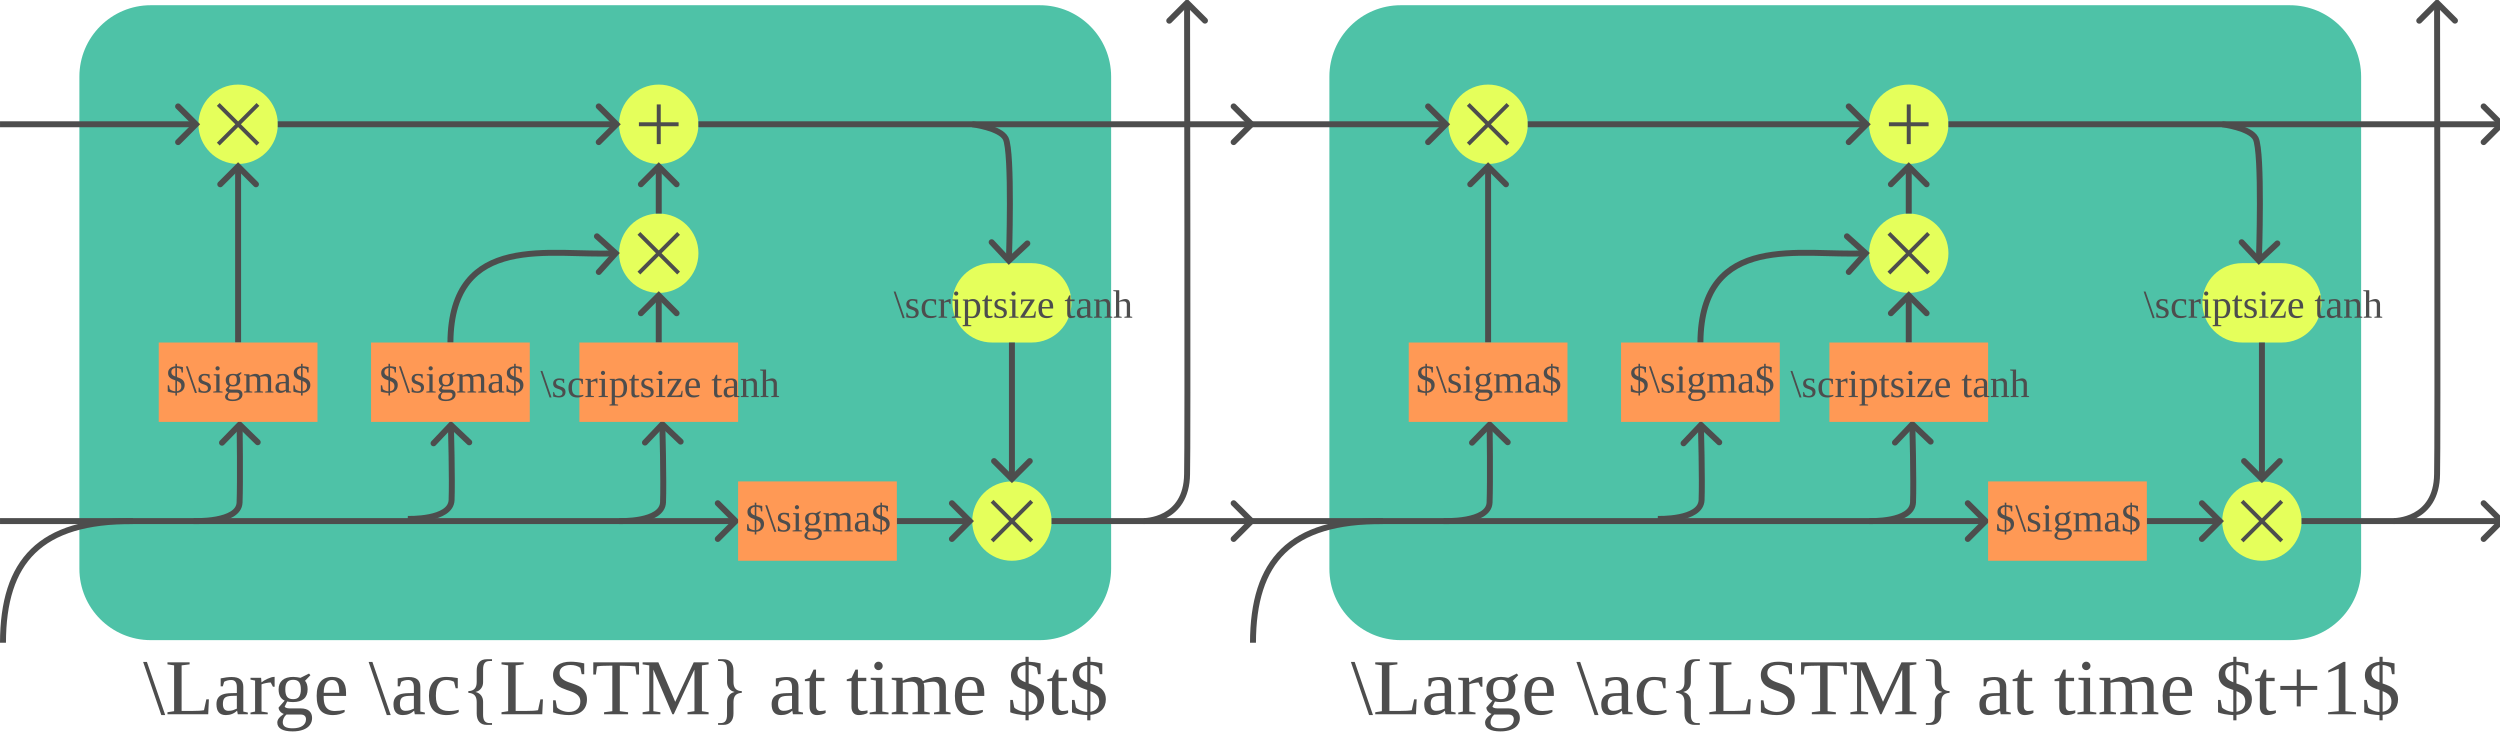
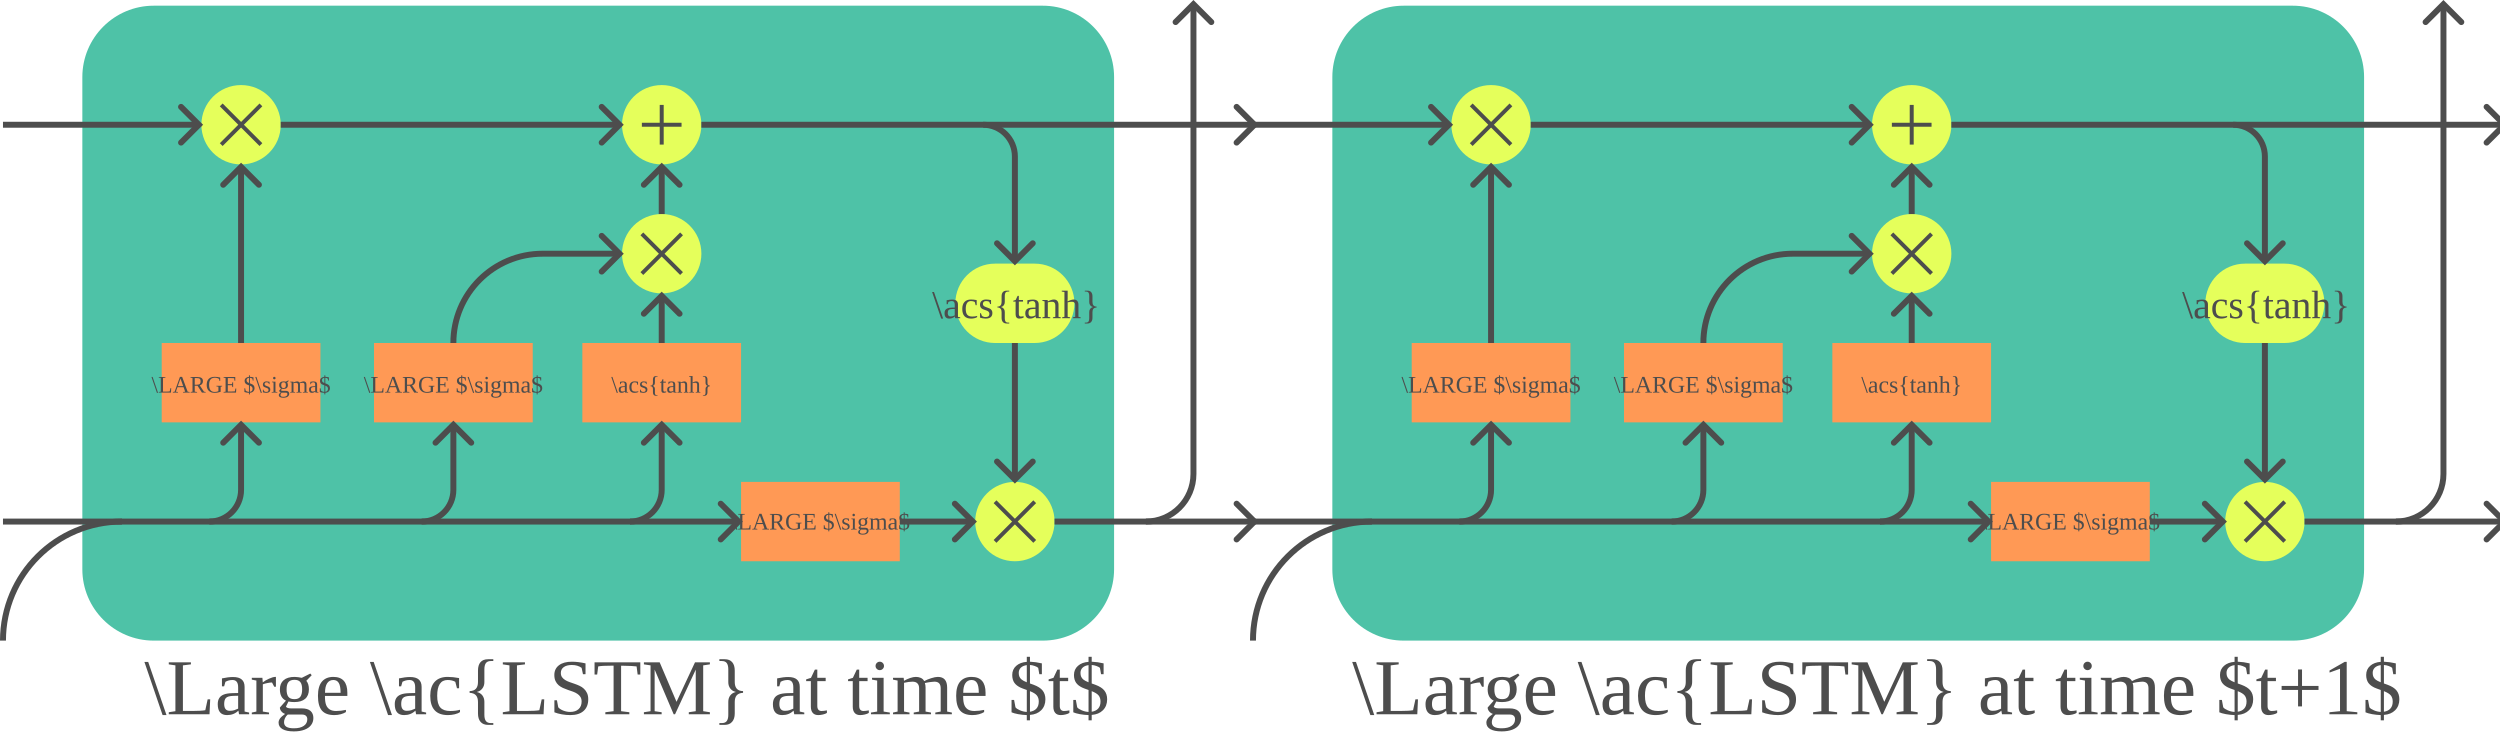
<svg xmlns="http://www.w3.org/2000/svg" width="630" height="185" viewBox="0 0 630 185" version="1.1" id="svg8" xml:space="preserve">
  <defs id="defs2">
-     <marker style="overflow:visible" id="arrow" refX="0" refY="0" orient="auto-start-reverse" markerWidth="4.207" markerHeight="7" viewBox="0 0 4.207 7" preserveAspectRatio="xMidYMid">
-       <path style="fill:none;stroke:context-stroke;stroke-width:1;stroke-linecap:round" d="M 3,-3 0,0 3,3" id="arrow3" transform="rotate(180,0.125,0)" />
+     <marker style="overflow:visible" id="arrow-3" refX="0" refY="0" orient="auto-start-reverse" markerWidth="4.207" markerHeight="7" viewBox="0 0 4.207 7" preserveAspectRatio="xMidYMid">
+       <path style="fill:none;stroke:context-stroke;stroke-width:1;stroke-linecap:round" d="M 3,-3 0,0 3,3" id="arrow3-6" transform="rotate(180,0.125,0)" />
    </marker>
  </defs>
-   <g id="cell" transform="scale(0.5)">
-     <rect id="background" width="520" height="320" x="40.008" y="2.63" ry="36" fill="#4ec2a7" rx="36" />
-     <g id="pointwise" transform="translate(-59.99231,-37.37)">
-       <circle id="mult1" cx="180" cy="100" r="20" stroke="none" fill="#e5ff5b" />
-       <circle id="mult2" cx="392" cy="165" r="20" stroke="none" fill="#e5ff5b" />
-       <circle id="mult3" cx="570" cy="300" r="20" stroke="none" fill="#e5ff5b" />
-       <circle id="add" cx="392" cy="100" r="20" stroke="none" fill="#e5ff5b" />
-       <rect y="170" x="540" height="40" width="60" id="tanh2" ry="20" fill="#e5ff5b" rx="20" />
-       <text x="570.65" y="197.5" id="textTanhPointwise" fill="#4d4d4d" stroke="none" font-size="20px" text-anchor="middle">\scriptsize tanh</text>
-       <g id="plusSign">
-         <line x1="392" x2="392" y1="110" y2="90" stroke-width="2" stroke="#4d4d4d" id="plus1" />
-         <line x1="402" x2="382" y1="100" y2="100" stroke-width="2" stroke="#4d4d4d" id="plus2" />
+   <g id="cell-7" transform="matrix(0.5,0,0,0.5,-29.25,-18.56434)">
+     <rect id="background-5" width="520" height="320" x="100" y="40" ry="36" fill="#4ec2a7" rx="36" />
+     <g id="pointwise-3">
+       <circle id="mult1-5" cx="180" cy="100" r="20" stroke="none" fill="#e5ff5b" />
+       <circle id="mult2-6" cx="392" cy="165" r="20" stroke="none" fill="#e5ff5b" />
+       <circle id="mult3-2" cx="570" cy="300" r="20" stroke="none" fill="#e5ff5b" />
+       <circle id="add-9" cx="392" cy="100" r="20" stroke="none" fill="#e5ff5b" />
+       <rect y="170" x="540" height="40" width="60" id="tanh2-1" ry="20" fill="#e5ff5b" rx="20" />
+       <text x="570.65" y="197.5" id="textTanhPointwise-2" fill="#4d4d4d" stroke="none" font-size="20px" text-anchor="middle">\acs{tanh}</text>
+       <g id="plusSign-7">
+         <line x1="392" x2="392" y1="110" y2="90" stroke-width="2" stroke="#4d4d4d" id="plus1-0" />
+         <line x1="402" x2="382" y1="100" y2="100" stroke-width="2" stroke="#4d4d4d" id="plus2-9" />
      </g>
-       <g id="multSign1">
-         <line x1="170" x2="190" y1="110" y2="90" stroke-width="2" stroke="#4d4d4d" id="line1773" />
-         <line x1="190" x2="170" y1="110" y2="90" stroke-width="2" stroke="#4d4d4d" id="line1771" />
+       <g id="multSign1-3">
+         <line x1="170" x2="190" y1="110" y2="90" stroke-width="2" stroke="#4d4d4d" id="line1773-6" />
+         <line x1="190" x2="170" y1="110" y2="90" stroke-width="2" stroke="#4d4d4d" id="line1771-0" />
      </g>
-       <g id="multSign3">
-         <line x1="560" x2="580" y1="310" y2="290" stroke-width="2" stroke="#4d4d4d" id="mult2-9" />
-         <line x1="580" x2="560" y1="310" y2="290" stroke-width="2" stroke="#4d4d4d" id="mult1-3" />
+       <g id="multSign3-6">
+         <line x1="560" x2="580" y1="310" y2="290" stroke-width="2" stroke="#4d4d4d" id="mult2-9-2" />
+         <line x1="580" x2="560" y1="310" y2="290" stroke-width="2" stroke="#4d4d4d" id="mult1-3-6" />
      </g>
-       <g id="multSign2">
-         <line x1="402" x2="382" y1="175" y2="155" stroke-width="2" stroke="#4d4d4d" id="mult2-0" />
-         <line x1="402" x2="382" y1="155" y2="175" stroke-width="2" stroke="#4d4d4d" id="mult1-6" />
+       <g id="multSign2-1">
+         <line x1="402" x2="382" y1="175" y2="155" stroke-width="2" stroke="#4d4d4d" id="mult2-0-8" />
+         <line x1="402" x2="382" y1="155" y2="175" stroke-width="2" stroke="#4d4d4d" id="mult1-6-7" />
      </g>
    </g>
-     <g id="paths" transform="translate(-59.99231,-37.37)">
-       <line x1="392" x2="392" y1="210" y2="187" stroke-width="3" stroke="#4d4d4d" marker-end="url(#arrow)" id="line1963" style="marker-end:url(#arrow)" />
-       <line x1="392" x2="392" y1="145" y2="122" stroke-width="3" stroke="#4d4d4d" marker-end="url(#arrow)" id="line2540" style="marker-end:url(#arrow)" />
-       <line x1="570" x2="570" y1="210" y2="278" stroke-width="3" stroke="#4d4d4d" marker-end="url(#arrow)" id="line2545" style="marker-end:url(#arrow)" />
-       <line x1="180" x2="180" y1="210" y2="122" stroke-width="3" stroke="#4d4d4d" marker-end="url(#arrow)" id="line2541" style="marker-end:url(#arrow)" />
-       <line x1="60" x2="430" y1="300" y2="300" stroke-width="3" stroke="#4d4d4d" id="line25415" marker-end="url(#arrow)" style="marker-end:url(#arrow)" />
-       <line x1="590" x2="690" y1="300" y2="300" stroke-width="3" stroke="#4d4d4d" id="line25411" marker-end="url(#arrow)" />
-       <line x1="412" x2="690" y1="100" y2="100" stroke-width="3" stroke="#4d4d4d" id="line25419" marker-end="url(#arrow)" />
-       <line x1="200" x2="370" y1="100" y2="100" stroke-width="3" stroke="#4d4d4d" id="line254153" marker-end="url(#arrow)" style="marker-end:url(#arrow)" />
-       <line x2="548" y1="300" y2="300" stroke-width="3" stroke="#4d4d4d" id="line1103" marker-end="url(#arrow)" x1="512" style="marker-end:url(#arrow)" />
-       <line x1="60" x2="158" y1="100" y2="100" stroke-width="3" stroke="#4d4d4d" id="line25416" marker-end="url(#arrow)" style="marker-end:url(#arrow)" />
-       <path id="path1892" d="m 287,210 c 0.433,-56.455 51.848,-43.38 82.547,-44.964" fill="none" stroke="#4d4d4d" stroke-width="3" marker-end="url(#arrow)" style="marker-end:url(#arrow)" />
-       <path id="path192" d="m 636.427,299.998 c 0,0 21.646,0.16 21.851,-23.717 0.405,-10.198 0,-236.738 0,-236.738" fill="none" stroke="#4d4d4d" stroke-width="3" marker-end="url(#arrow)" style="marker-end:url(#arrow)" />
-       <path d="m 61.492,361.318 c 0.101,-41.225 18.661,-61.596 65.487,-61.315" id="path1992" fill="none" stroke="#4d4d4d" stroke-width="3" />
-       <path id="path1860" d="m 372.057,299.988 c 0,0 21.695,0.824 22.104,-9.481 0.409,-10.305 -0.327,-38.567 -0.327,-38.567" stroke="#4d4d4d" fill="none" stroke-width="3" marker-end="url(#arrow)" style="marker-end:url(#arrow)" />
-       <path id="path1869" d="m 265.489,298.882 c 0,0 21.695,0.824 22.104,-9.481 0.409,-10.305 -0.32,-37.097 -0.32,-37.097" stroke="#4d4d4d" fill="none" stroke-width="3" marker-end="url(#arrow)" style="marker-end:url(#arrow)" />
-       <path id="path18699" d="m 157.557,299.988 c 0,0 22.77,0.961 23.18,-9.344 0.409,-10.305 0.039,-38.517 0.039,-38.517" stroke="#4d4d4d" fill="none" stroke-width="3" marker-end="url(#arrow)" style="marker-end:url(#arrow)" />
-       <path id="path1865" d="m 550,100 c 0,0 14.111,1.794 16.841,7.159 C 570.321,113.995 568.5,168 568.5,168" stroke="#4d4d4d" fill="none" stroke-width="3" marker-end="url(#arrow)" style="marker-end:url(#arrow)" />
+     <g id="NN-9">
+       <rect id="tanhNN-2" width="80" height="40" x="352" y="210" fill="#ff9955" stroke="none" />
+       <text x="392" y="235" id="textTanh-0" fill="#4d4d4d" stroke="none" font-size="12px" text-anchor="middle">\acs{tanh}</text>
+       <rect id="sigmoid3-2" width="80" height="40" x="432" y="280" fill="#ff9955" stroke="none" />
+       <text x="472" y="304" id="textSig3-3" fill="#4d4d4d" stroke="none" font-size="12px" text-anchor="middle">\LARGE $\sigma$</text>
+       <rect id="sigmoid2-7" width="80" height="40" x="247" y="210" fill="#ff9955" stroke="none" />
+       <text x="287" y="235" id="textSig2-5" fill="#4d4d4d" stroke="none" font-size="12px" text-anchor="middle">\LARGE $\sigma$</text>
+       <rect id="sigmoid1-9" width="80" height="40" x="140" y="210" fill="#ff9955" stroke="none" />
+       <text x="180" y="235" id="textSig1-2" fill="#4d4d4d" stroke="none" font-size="12px" text-anchor="middle">\LARGE $\sigma$</text>
    </g>
-     <g id="NN" transform="translate(-59.99231,-37.37)">
-       <rect id="tanhNN" width="80" height="40" x="352" y="210" fill="#ff9955" stroke="none" />
-       <text x="392.65" y="237.5" id="textTanh" fill="#4d4d4d" stroke="none" font-size="20px" text-anchor="middle">\scriptsize tanh</text>
-       <rect id="sigmoid3" width="80" height="40" x="432" y="280" fill="#ff9955" stroke="none" />
-       <text x="472.34" y="305.2" id="textSig3" fill="#4d4d4d" stroke="none" font-size="20px" text-anchor="middle">$\sigma$</text>
-       <rect id="sigmoid2" width="80" height="40" x="247" y="210" fill="#ff9955" stroke="none" />
-       <text x="287.74" y="235.2" id="textSig2" fill="#4d4d4d" stroke="none" font-size="20px" text-anchor="middle">$\sigma$</text>
-       <rect id="sigmoid1" width="80" height="40" x="140" y="210" fill="#ff9955" stroke="none" />
-       <text x="180.34" y="235.2" id="textSig1" fill="#4d4d4d" stroke="none" font-size="20px" text-anchor="middle">$\sigma$</text>
+     <g id="paths-2">
+       <line x1="392" x2="392" y1="210" y2="187" stroke-width="3" stroke="#4d4d4d" marker-end="url(#arrow-3)" id="line1963-8" style="marker-end:url(#arrow-3)" />
+       <line x1="392" x2="392" y1="145" y2="122" stroke-width="3" stroke="#4d4d4d" marker-end="url(#arrow-3)" id="line2540-9" style="marker-end:url(#arrow-3)" />
+       <line x1="570" x2="570" y1="210" y2="278" stroke-width="3" stroke="#4d4d4d" marker-end="url(#arrow-3)" id="line2545-7" style="marker-end:url(#arrow-3)" />
+       <line x1="180" x2="180" y1="210" y2="122" stroke-width="3" stroke="#4d4d4d" marker-end="url(#arrow-3)" id="line2541-3" style="marker-end:url(#arrow-3)" />
+       <line x1="60" x2="430" y1="300" y2="300" stroke-width="3" stroke="#4d4d4d" id="line25415-6" marker-end="url(#arrow-3)" style="marker-end:url(#arrow-3)" />
+       <line x1="590" x2="690" y1="300" y2="300" stroke-width="3" stroke="#4d4d4d" id="line25411-1" marker-end="url(#arrow-3)" style="marker-end:url(#arrow-3)" />
+       <line x1="412" x2="690" y1="100" y2="100" stroke-width="3" stroke="#4d4d4d" id="line25419-2" marker-end="url(#arrow-3)" style="marker-end:url(#arrow-3)" />
+       <line x1="200" x2="370" y1="100" y2="100" stroke-width="3" stroke="#4d4d4d" id="line254153-9" marker-end="url(#arrow-3)" style="marker-end:url(#arrow-3)" />
+       <line x2="548" y1="300" y2="300" stroke-width="3" stroke="#4d4d4d" id="line1103-3" marker-end="url(#arrow-3)" x1="512" style="marker-end:url(#arrow-3)" />
+       <line x1="60" x2="158" y1="100" y2="100" stroke-width="3" stroke="#4d4d4d" id="line25416-1" marker-end="url(#arrow-3)" style="marker-end:url(#arrow-3)" />
+       <path id="path16" d="m 636,300 a 24,24 0 0 0 24,-24 V 40" fill="none" stroke="#4d4d4d" stroke-width="3" marker-end="url(#arrow-3)" style="marker-end:url(#arrow-3)" />
+       <path d="m 60,360 a 60,60 0 0 1 60,-60" id="path17" fill="none" stroke="#4d4d4d" stroke-width="3" />
+       <path id="path18" d="m 287,210 a 45,45 0 0 1 45,-45 h 38" fill="none" stroke="#4d4d4d" stroke-width="3" marker-end="url(#arrow-3)" style="marker-end:url(#arrow-3)" />
+       <path id="path19" d="m 376,300 a 16,16 0 0 0 16,-16 v -32" stroke="#4d4d4d" fill="none" stroke-width="3" marker-end="url(#arrow-3)" style="marker-end:url(#arrow-3)" />
+       <path id="path20" d="m 271,300 a 16,16 0 0 0 16,-16 v -32" stroke="#4d4d4d" fill="none" stroke-width="3" marker-end="url(#arrow-3)" style="marker-end:url(#arrow-3)" />
+       <path id="path21" d="m 164,300 a 16,16 0 0 0 16,-16 v -32" stroke="#4d4d4d" fill="none" stroke-width="3" marker-end="url(#arrow-3)" style="marker-end:url(#arrow-3)" />
+       <path id="path22" d="m 554,100 a 16,16 0 0 1 16,16 v 52" stroke="#4d4d4d" fill="none" stroke-width="3" marker-end="url(#arrow-3)" style="marker-end:url(#arrow-3)" />
    </g>
  </g>
-   <text x="157.675" y="180" id="text351" fill="#4d4d4d" stroke="none" font-size="20px" text-anchor="middle">\Large \ac{LSTM} at time $t$</text>
-   <text x="472.675" y="180" id="text290" fill="#4d4d4d" stroke="none" font-size="20px" text-anchor="middle">\Large \ac{LSTM} at time $t+1$</text>
-   <g id="g995" transform="matrix(0.5,0,0,0.5,315,0)">
-     <rect id="rect901" width="520" height="320" x="40.008" y="2.63" ry="36" fill="#4ec2a7" rx="36" />
-     <g id="g939" transform="translate(-59.99231,-37.37)">
-       <circle id="circle903" cx="180" cy="100" r="20" stroke="none" fill="#e5ff5b" />
-       <circle id="circle905" cx="392" cy="165" r="20" stroke="none" fill="#e5ff5b" />
-       <circle id="circle907" cx="570" cy="300" r="20" stroke="none" fill="#e5ff5b" />
-       <circle id="circle909" cx="392" cy="100" r="20" stroke="none" fill="#e5ff5b" />
-       <rect y="170" x="540" height="40" width="60" id="rect911" ry="20" fill="#e5ff5b" rx="20" />
-       <text x="570.65" y="197.5" id="text913" fill="#4d4d4d" stroke="none" font-size="20px" text-anchor="middle">\scriptsize tanh</text>
-       <g id="g919">
-         <line x1="392" x2="392" y1="110" y2="90" stroke-width="2" stroke="#4d4d4d" id="line915" />
-         <line x1="402" x2="382" y1="100" y2="100" stroke-width="2" stroke="#4d4d4d" id="line917" />
+   <text x="158" y="180" id="text351" fill="#4d4d4d" stroke="none" font-size="20px" text-anchor="middle">\Large \ac{LSTM} at time $t$</text>
+   <text x="473" y="180" id="text290" fill="#4d4d4d" stroke="none" font-size="20px" text-anchor="middle">\Large \ac{LSTM} at time $t+1$</text>
+   <g id="g31" transform="matrix(0.5,0,0,0.5,285.75,-18.56434)">
+     <rect id="rect1" width="520" height="320" x="100" y="40" ry="36" fill="#4ec2a7" rx="36" />
+     <g id="g12">
+       <circle id="circle1" cx="180" cy="100" r="20" stroke="none" fill="#e5ff5b" />
+       <circle id="circle2" cx="392" cy="165" r="20" stroke="none" fill="#e5ff5b" />
+       <circle id="circle3" cx="570" cy="300" r="20" stroke="none" fill="#e5ff5b" />
+       <circle id="circle4" cx="392" cy="100" r="20" stroke="none" fill="#e5ff5b" />
+       <rect y="170" x="540" height="40" width="60" id="rect4" ry="20" fill="#e5ff5b" rx="20" />
+       <text x="570.65" y="197.5" id="text4" fill="#4d4d4d" stroke="none" font-size="20px" text-anchor="middle">\acs{tanh}</text>
+       <g id="g5">
+         <line x1="392" x2="392" y1="110" y2="90" stroke-width="2" stroke="#4d4d4d" id="line4" />
+         <line x1="402" x2="382" y1="100" y2="100" stroke-width="2" stroke="#4d4d4d" id="line5" />
      </g>
-       <g id="g925">
-         <line x1="170" x2="190" y1="110" y2="90" stroke-width="2" stroke="#4d4d4d" id="line921" />
-         <line x1="190" x2="170" y1="110" y2="90" stroke-width="2" stroke="#4d4d4d" id="line923" />
+       <g id="g7">
+         <line x1="170" x2="190" y1="110" y2="90" stroke-width="2" stroke="#4d4d4d" id="line6" />
+         <line x1="190" x2="170" y1="110" y2="90" stroke-width="2" stroke="#4d4d4d" id="line7" />
      </g>
-       <g id="g931">
-         <line x1="560" x2="580" y1="310" y2="290" stroke-width="2" stroke="#4d4d4d" id="line927" />
-         <line x1="580" x2="560" y1="310" y2="290" stroke-width="2" stroke="#4d4d4d" id="line929" />
+       <g id="g9">
+         <line x1="560" x2="580" y1="310" y2="290" stroke-width="2" stroke="#4d4d4d" id="line8" />
+         <line x1="580" x2="560" y1="310" y2="290" stroke-width="2" stroke="#4d4d4d" id="line9" />
      </g>
-       <g id="g937">
-         <line x1="402" x2="382" y1="175" y2="155" stroke-width="2" stroke="#4d4d4d" id="line933" />
-         <line x1="402" x2="382" y1="155" y2="175" stroke-width="2" stroke="#4d4d4d" id="line935" />
+       <g id="g11">
+         <line x1="402" x2="382" y1="175" y2="155" stroke-width="2" stroke="#4d4d4d" id="line10" />
+         <line x1="402" x2="382" y1="155" y2="175" stroke-width="2" stroke="#4d4d4d" id="line11" />
      </g>
    </g>
-     <g id="g975" transform="translate(-59.99231,-37.37)">
-       <line x1="392" x2="392" y1="210" y2="187" stroke-width="3" stroke="#4d4d4d" marker-end="url(#arrow)" id="line941" style="marker-end:url(#arrow)" />
-       <line x1="392" x2="392" y1="145" y2="122" stroke-width="3" stroke="#4d4d4d" marker-end="url(#arrow)" id="line943" style="marker-end:url(#arrow)" />
-       <line x1="570" x2="570" y1="210" y2="278" stroke-width="3" stroke="#4d4d4d" marker-end="url(#arrow)" id="line945" style="marker-end:url(#arrow)" />
-       <line x1="180" x2="180" y1="210" y2="122" stroke-width="3" stroke="#4d4d4d" marker-end="url(#arrow)" id="line947" style="marker-end:url(#arrow)" />
-       <line x1="60" x2="430" y1="300" y2="300" stroke-width="3" stroke="#4d4d4d" id="line949" marker-end="url(#arrow)" style="marker-end:url(#arrow)" />
-       <line x1="590" x2="690" y1="300" y2="300" stroke-width="3" stroke="#4d4d4d" id="line951" marker-end="url(#arrow)" />
-       <line x1="412" x2="690" y1="100" y2="100" stroke-width="3" stroke="#4d4d4d" id="line953" marker-end="url(#arrow)" />
-       <line x1="200" x2="370" y1="100" y2="100" stroke-width="3" stroke="#4d4d4d" id="line955" marker-end="url(#arrow)" style="marker-end:url(#arrow)" />
-       <line x2="548" y1="300" y2="300" stroke-width="3" stroke="#4d4d4d" id="line957" marker-end="url(#arrow)" x1="512" style="marker-end:url(#arrow)" />
-       <line x1="60" x2="158" y1="100" y2="100" stroke-width="3" stroke="#4d4d4d" id="line959" marker-end="url(#arrow)" style="marker-end:url(#arrow)" />
-       <path id="path961" d="m 287,210 c 0.433,-56.455 51.848,-43.38 82.547,-44.964" fill="none" stroke="#4d4d4d" stroke-width="3" marker-end="url(#arrow)" style="marker-end:url(#arrow)" />
-       <path id="path963" d="m 636.427,299.998 c 0,0 21.646,0.16 21.851,-23.717 0.405,-10.198 0,-236.738 0,-236.738" fill="none" stroke="#4d4d4d" stroke-width="3" marker-end="url(#arrow)" style="marker-end:url(#arrow)" />
-       <path d="m 61.492,361.318 c 0.101,-41.225 18.661,-61.596 65.487,-61.315" id="path965" fill="none" stroke="#4d4d4d" stroke-width="3" />
-       <path id="path967" d="m 372.057,299.988 c 0,0 21.695,0.824 22.104,-9.481 0.409,-10.305 -0.327,-38.567 -0.327,-38.567" stroke="#4d4d4d" fill="none" stroke-width="3" marker-end="url(#arrow)" style="marker-end:url(#arrow)" />
-       <path id="path969" d="m 265.489,298.882 c 0,0 21.695,0.824 22.104,-9.481 0.409,-10.305 -0.32,-37.097 -0.32,-37.097" stroke="#4d4d4d" fill="none" stroke-width="3" marker-end="url(#arrow)" style="marker-end:url(#arrow)" />
-       <path id="path971" d="m 157.557,299.988 c 0,0 22.77,0.961 23.18,-9.344 0.409,-10.305 0.039,-38.517 0.039,-38.517" stroke="#4d4d4d" fill="none" stroke-width="3" marker-end="url(#arrow)" style="marker-end:url(#arrow)" />
-       <path id="path973" d="m 550,100 c 0,0 14.111,1.794 16.841,7.159 C 570.321,113.995 568.5,168 568.5,168" stroke="#4d4d4d" fill="none" stroke-width="3" marker-end="url(#arrow)" style="marker-end:url(#arrow)" />
+     <g id="g15">
+       <rect id="rect12" width="80" height="40" x="352" y="210" fill="#ff9955" stroke="none" />
+       <text x="392" y="235" id="text12" fill="#4d4d4d" stroke="none" font-size="12px" text-anchor="middle">\acs{tanh}</text>
+       <rect id="rect13" width="80" height="40" x="432" y="280" fill="#ff9955" stroke="none" />
+       <text x="472" y="304" id="text13" fill="#4d4d4d" stroke="none" font-size="12px" text-anchor="middle">\LARGE $\sigma$</text>
+       <rect id="rect14" width="80" height="40" x="247" y="210" fill="#ff9955" stroke="none" />
+       <text x="287" y="235" id="text14" fill="#4d4d4d" stroke="none" font-size="12px" text-anchor="middle">\LARGE $\sigma$</text>
+       <rect id="rect15" width="80" height="40" x="140" y="210" fill="#ff9955" stroke="none" />
+       <text x="180" y="235" id="text15" fill="#4d4d4d" stroke="none" font-size="12px" text-anchor="middle">\LARGE $\sigma$</text>
    </g>
-     <g id="g993" transform="translate(-59.99231,-37.37)">
-       <rect id="rect977" width="80" height="40" x="352" y="210" fill="#ff9955" stroke="none" />
-       <text x="392.65" y="237.5" id="text979" fill="#4d4d4d" stroke="none" font-size="20px" text-anchor="middle">\scriptsize tanh</text>
-       <rect id="rect981" width="80" height="40" x="432" y="280" fill="#ff9955" stroke="none" />
-       <text x="472.34" y="305.2" id="text983" fill="#4d4d4d" stroke="none" font-size="20px" text-anchor="middle">$\sigma$</text>
-       <rect id="rect985" width="80" height="40" x="247" y="210" fill="#ff9955" stroke="none" />
-       <text x="287.74" y="235.2" id="text987" fill="#4d4d4d" stroke="none" font-size="20px" text-anchor="middle">$\sigma$</text>
-       <rect id="rect989" width="80" height="40" x="140" y="210" fill="#ff9955" stroke="none" />
-       <text x="180.34" y="235.2" id="text991" fill="#4d4d4d" stroke="none" font-size="20px" text-anchor="middle">$\sigma$</text>
+     <g id="g30">
+       <line x1="392" x2="392" y1="210" y2="187" stroke-width="3" stroke="#4d4d4d" marker-end="url(#arrow-3)" id="line15" style="marker-end:url(#arrow-3)" />
+       <line x1="392" x2="392" y1="145" y2="122" stroke-width="3" stroke="#4d4d4d" marker-end="url(#arrow-3)" id="line16" style="marker-end:url(#arrow-3)" />
+       <line x1="570" x2="570" y1="210" y2="278" stroke-width="3" stroke="#4d4d4d" marker-end="url(#arrow-3)" id="line17" style="marker-end:url(#arrow-3)" />
+       <line x1="180" x2="180" y1="210" y2="122" stroke-width="3" stroke="#4d4d4d" marker-end="url(#arrow-3)" id="line18" style="marker-end:url(#arrow-3)" />
+       <line x1="60" x2="430" y1="300" y2="300" stroke-width="3" stroke="#4d4d4d" id="line19" marker-end="url(#arrow-3)" style="marker-end:url(#arrow-3)" />
+       <line x1="590" x2="690" y1="300" y2="300" stroke-width="3" stroke="#4d4d4d" id="line20" marker-end="url(#arrow-3)" style="marker-end:url(#arrow-3)" />
+       <line x1="412" x2="690" y1="100" y2="100" stroke-width="3" stroke="#4d4d4d" id="line21" marker-end="url(#arrow-3)" style="marker-end:url(#arrow-3)" />
+       <line x1="200" x2="370" y1="100" y2="100" stroke-width="3" stroke="#4d4d4d" id="line22" marker-end="url(#arrow-3)" style="marker-end:url(#arrow-3)" />
+       <line x2="548" y1="300" y2="300" stroke-width="3" stroke="#4d4d4d" id="line23" marker-end="url(#arrow-3)" x1="512" style="marker-end:url(#arrow-3)" />
+       <line x1="60" x2="158" y1="100" y2="100" stroke-width="3" stroke="#4d4d4d" id="line24" marker-end="url(#arrow-3)" style="marker-end:url(#arrow-3)" />
+       <path id="path24" d="m 636,300 a 24,24 0 0 0 24,-24 V 40" fill="none" stroke="#4d4d4d" stroke-width="3" marker-end="url(#arrow-3)" style="marker-end:url(#arrow-3)" />
+       <path d="m 60,360 a 60,60 0 0 1 60,-60" id="path25" fill="none" stroke="#4d4d4d" stroke-width="3" />
+       <path id="path26" d="m 287,210 a 45,45 0 0 1 45,-45 h 38" fill="none" stroke="#4d4d4d" stroke-width="3" marker-end="url(#arrow-3)" style="marker-end:url(#arrow-3)" />
+       <path id="path27" d="m 376,300 a 16,16 0 0 0 16,-16 v -32" stroke="#4d4d4d" fill="none" stroke-width="3" marker-end="url(#arrow-3)" style="marker-end:url(#arrow-3)" />
+       <path id="path28" d="m 271,300 a 16,16 0 0 0 16,-16 v -32" stroke="#4d4d4d" fill="none" stroke-width="3" marker-end="url(#arrow-3)" style="marker-end:url(#arrow-3)" />
+       <path id="path29" d="m 164,300 a 16,16 0 0 0 16,-16 v -32" stroke="#4d4d4d" fill="none" stroke-width="3" marker-end="url(#arrow-3)" style="marker-end:url(#arrow-3)" />
+       <path id="path30" d="m 554,100 a 16,16 0 0 1 16,16 v 52" stroke="#4d4d4d" fill="none" stroke-width="3" marker-end="url(#arrow-3)" style="marker-end:url(#arrow-3)" />
    </g>
  </g>
</svg>
